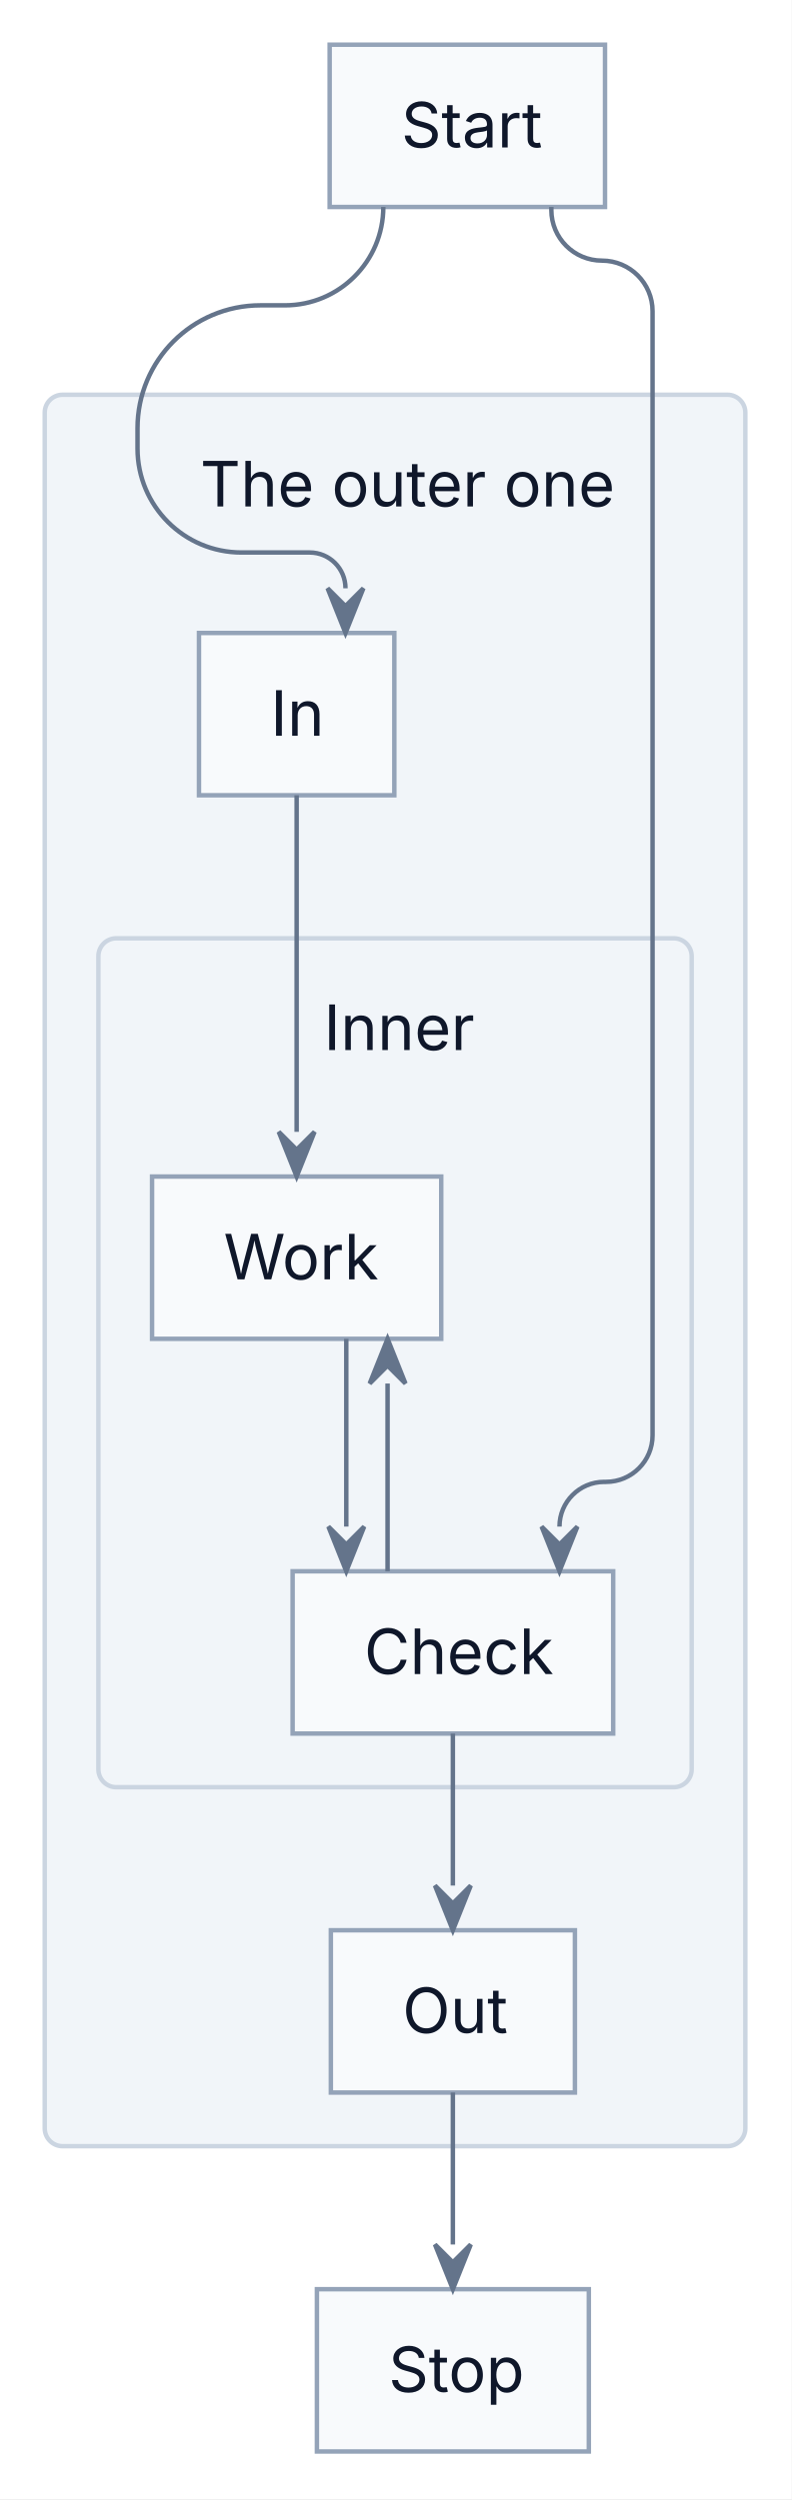
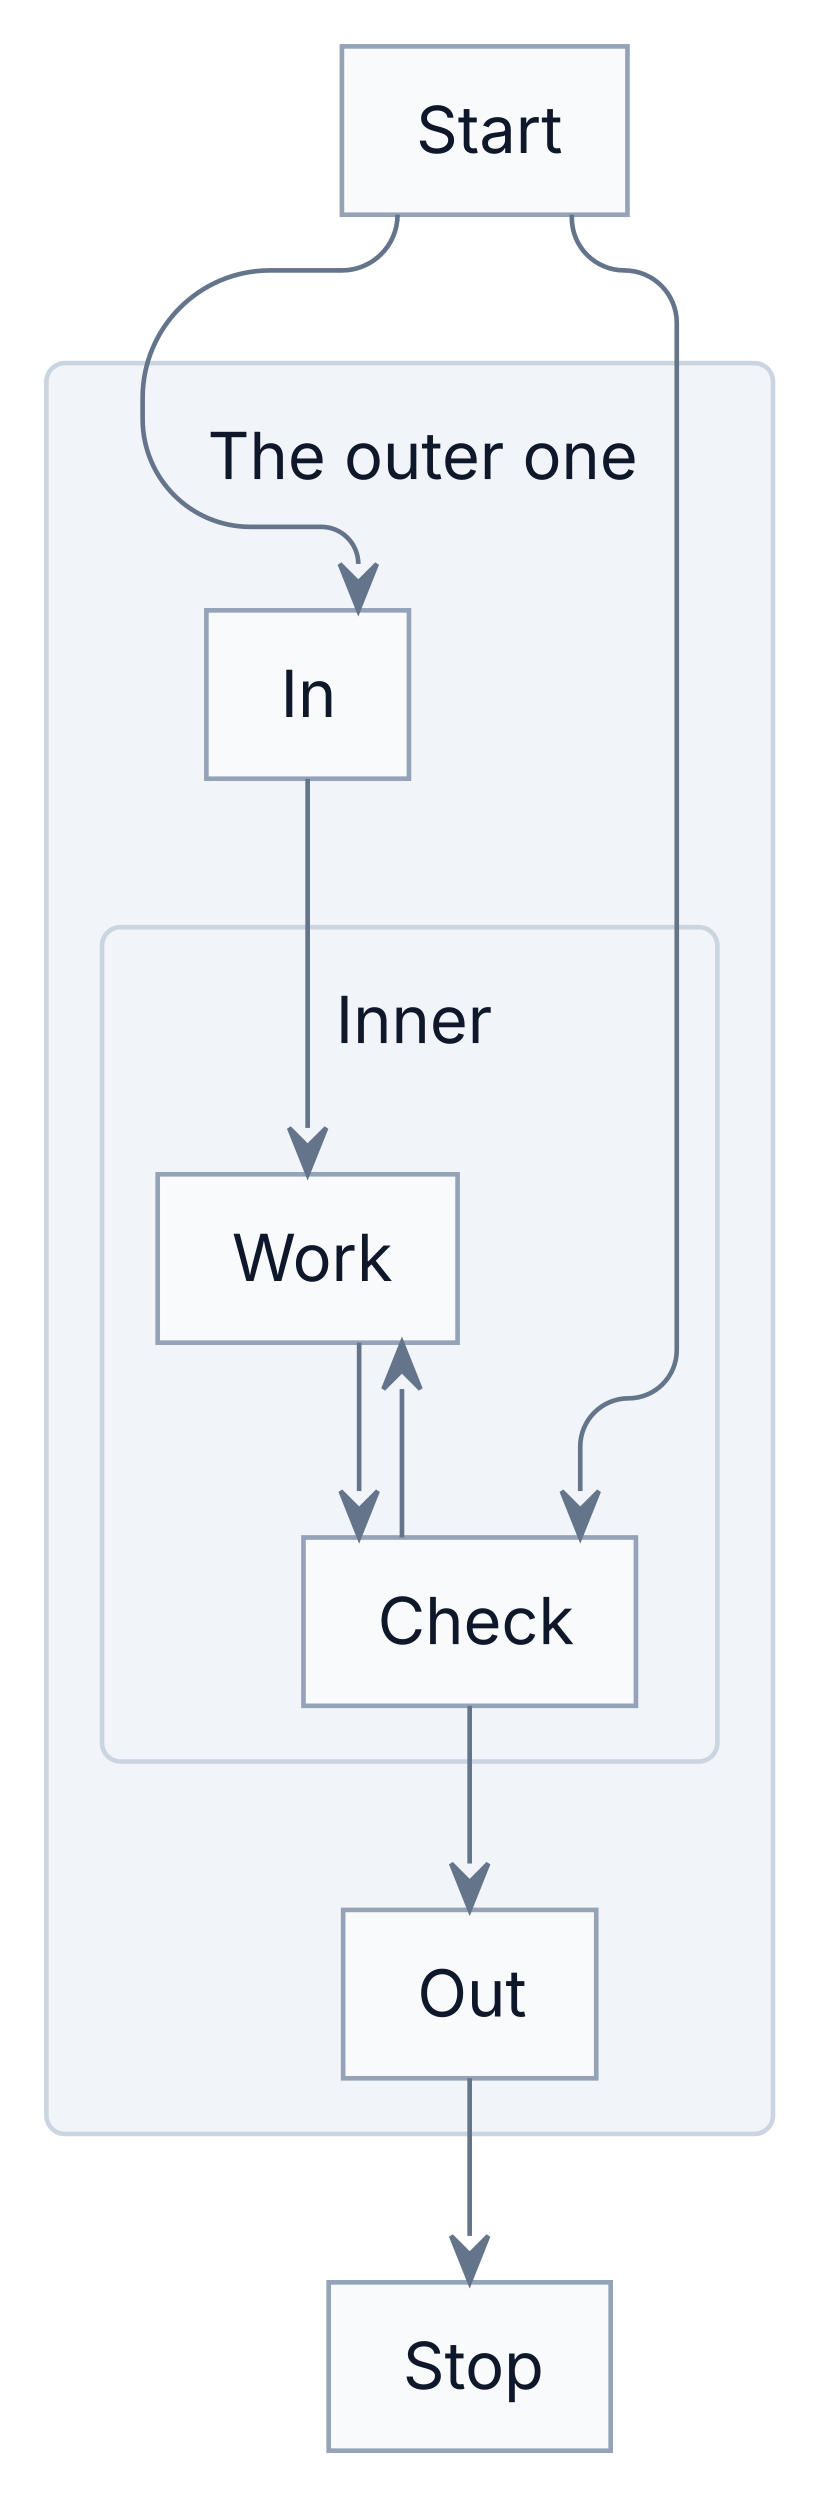
- <svg xmlns="http://www.w3.org/2000/svg" width="177" height="559" viewBox="0 0 177 559">
-   <rect x="0" y="0" width="177" height="559" fill="#FFFFFF" />
+ <svg xmlns="http://www.w3.org/2000/svg" width="177" height="539" viewBox="0 0 177 539">
+   <rect x="0" y="0" width="177" height="539" fill="#FFFFFF" />
  <g transform="translate(10,10)">
    <g>
      <rect x="63.71" y="0" width="61.57" height="36.3" fill="#F8FAFC" stroke="#94A3B8" stroke-width="1" />
-       <rect x="0" y="78.3" width="156.66" height="391.78" rx="4" ry="4" fill="#F1F5F9" stroke="#CBD5E1" stroke-width="1" />
-       <rect x="34.49" y="131.59" width="43.68" height="36.3" fill="#F8FAFC" stroke="#94A3B8" stroke-width="1" />
-       <rect x="12" y="199.89" width="132.66" height="189.89" rx="4" ry="4" fill="#F1F5F9" stroke="#CBD5E1" stroke-width="1" />
-       <rect x="24" y="253.18" width="64.66" height="36.3" fill="#F8FAFC" stroke="#94A3B8" stroke-width="1" />
-       <rect x="55.43" y="341.48" width="71.68" height="36.3" fill="#F8FAFC" stroke="#94A3B8" stroke-width="1" />
-       <rect x="63.98" y="421.78" width="54.57" height="36.3" fill="#F8FAFC" stroke="#94A3B8" stroke-width="1" />
-       <rect x="60.86" y="502.07" width="60.8" height="36.3" fill="#F8FAFC" stroke="#94A3B8" stroke-width="1" />
+       <rect x="0" y="68.3" width="156.66" height="381.78" rx="4" ry="4" fill="#F1F5F9" stroke="#CBD5E1" stroke-width="1" />
+       <rect x="34.49" y="121.59" width="43.68" height="36.3" fill="#F8FAFC" stroke="#94A3B8" stroke-width="1" />
+       <rect x="12" y="189.89" width="132.66" height="179.89" rx="4" ry="4" fill="#F1F5F9" stroke="#CBD5E1" stroke-width="1" />
+       <rect x="24" y="243.18" width="64.66" height="36.3" fill="#F8FAFC" stroke="#94A3B8" stroke-width="1" />
+       <rect x="55.43" y="321.48" width="71.68" height="36.3" fill="#F8FAFC" stroke="#94A3B8" stroke-width="1" />
+       <rect x="63.98" y="401.78" width="54.57" height="36.3" fill="#F8FAFC" stroke="#94A3B8" stroke-width="1" />
+       <rect x="60.86" y="482.07" width="60.8" height="36.3" fill="#F8FAFC" stroke="#94A3B8" stroke-width="1" />
    </g>
    <g id="lines">
-       <path d="M75.71,36.3 L75.71,36.3 C75.71,48.45 65.86,58.3 53.71,58.3 L48.23,58.3 C33.05,58.3 20.75,70.6 20.75,85.78 L20.75,90.34 C20.75,103.18 31.16,113.59 44,113.59 L59.25,113.59 C63.67,113.59 67.25,117.17 67.25,121.59 L67.25,121.59" fill="none" stroke="#64748B" stroke-width="1" />
-       <polyline points="91.26,458.07 91.26,492.07" fill="none" stroke="#64748B" stroke-width="1" />
-       <path d="M113.28,36.3 L113.28,36.98 C113.28,43.23 118.35,48.3 124.6,48.3 L124.6,48.3 C130.85,48.3 135.91,53.36 135.91,59.61 L135.91,311.07 C135.91,316.82 131.25,321.48 125.51,321.48 L125.1,321.48 C119.58,321.48 115.1,325.96 115.1,331.48 L115.1,331.48" fill="none" stroke="#64748B" stroke-width="1" />
-       <polyline points="56.33,167.89 56.33,243.18" fill="none" stroke="#64748B" stroke-width="1" />
-       <polyline points="91.26,377.78 91.26,411.78" fill="none" stroke="#64748B" stroke-width="1" />
-       <polyline points="67.43,289.48 67.43,331.48" fill="none" stroke="#64748B" stroke-width="1" />
-       <polyline points="76.66,341.48 76.66,299.48" fill="none" stroke="#64748B" stroke-width="1" />
-       <polygon points="63.25,121.59 67.25,131.59 71.25,121.59 67.25,125.59" fill="#64748B" stroke="#64748B" stroke-width="1" />
-       <polygon points="87.26,492.07 91.26,502.07 95.26,492.07 91.26,496.07" fill="#64748B" stroke="#64748B" stroke-width="1" />
-       <polygon points="111.1,331.48 115.1,341.48 119.1,331.48 115.1,335.48" fill="#64748B" stroke="#64748B" stroke-width="1" />
-       <polygon points="52.33,243.18 56.33,253.18 60.33,243.18 56.33,247.18" fill="#64748B" stroke="#64748B" stroke-width="1" />
-       <polygon points="87.26,411.78 91.26,421.78 95.26,411.78 91.26,415.78" fill="#64748B" stroke="#64748B" stroke-width="1" />
-       <polygon points="63.43,331.48 67.43,341.48 71.43,331.48 67.43,335.48" fill="#64748B" stroke="#64748B" stroke-width="1" />
-       <polygon points="80.66,299.48 76.66,289.48 72.66,299.48 76.66,295.48" fill="#64748B" stroke="#64748B" stroke-width="1" />
+       <path d="M75.71,36.3 L75.71,36.3 C75.71,42.92 70.34,48.3 63.71,48.3 L48.23,48.3 C33.05,48.3 20.75,60.6 20.75,75.78 L20.75,80.34 C20.75,93.18 31.16,103.59 44,103.59 L59.25,103.59 C63.67,103.59 67.25,107.17 67.25,111.59 L67.25,111.59" fill="none" stroke="#64748B" stroke-width="1" />
+       <polyline points="91.26,438.07 91.26,472.07" fill="none" stroke="#64748B" stroke-width="1" />
+       <path d="M113.28,36.3 L113.28,36.98 C113.28,43.23 118.35,48.3 124.6,48.3 L124.6,48.3 C130.85,48.3 135.91,53.36 135.91,59.61 L135.91,281.07 C135.91,286.82 131.25,291.48 125.51,291.48 L125.51,291.48 C119.76,291.48 115.1,296.14 115.1,301.89 L115.1,311.48" fill="none" stroke="#64748B" stroke-width="1" />
+       <polyline points="56.33,157.89 56.33,233.18" fill="none" stroke="#64748B" stroke-width="1" />
+       <polyline points="91.26,357.78 91.26,391.78" fill="none" stroke="#64748B" stroke-width="1" />
+       <polyline points="67.43,279.48 67.43,311.48" fill="none" stroke="#64748B" stroke-width="1" />
+       <polyline points="76.66,321.48 76.66,289.48" fill="none" stroke="#64748B" stroke-width="1" />
+       <polygon points="63.25,111.59 67.25,121.59 71.25,111.59 67.25,115.59" fill="#64748B" stroke="#64748B" stroke-width="1" />
+       <polygon points="87.26,472.07 91.26,482.07 95.26,472.07 91.26,476.07" fill="#64748B" stroke="#64748B" stroke-width="1" />
+       <polygon points="111.1,311.48 115.1,321.48 119.1,311.48 115.1,315.48" fill="#64748B" stroke="#64748B" stroke-width="1" />
+       <polygon points="52.33,233.18 56.33,243.18 60.33,233.18 56.33,237.18" fill="#64748B" stroke="#64748B" stroke-width="1" />
+       <polygon points="87.26,391.78 91.26,401.78 95.26,391.78 91.26,395.78" fill="#64748B" stroke="#64748B" stroke-width="1" />
+       <polygon points="63.43,311.48 67.43,321.48 71.43,311.48 67.43,315.48" fill="#64748B" stroke="#64748B" stroke-width="1" />
+       <polygon points="80.66,289.48 76.66,279.48 72.66,289.48 76.66,285.48" fill="#64748B" stroke="#64748B" stroke-width="1" />
    </g>
    <g>
      <text font-family="Inter, ui-sans-serif, system-ui, -apple-system, &quot;Segoe UI&quot;, &quot;DejaVu Sans&quot;, &quot;Liberation Sans&quot;, sans-serif, &quot;Noto Color Emoji&quot;, &quot;Apple Color Emoji&quot;, &quot;Segoe UI Emoji&quot;" xml:space="preserve">
        <tspan x="79.71" y="22.99" font-size="14" fill="#0F172A" textLength="29.57" lengthAdjust="spacing">Start</tspan>
      </text>
      <text font-family="Inter, ui-sans-serif, system-ui, -apple-system, &quot;Segoe UI&quot;, &quot;DejaVu Sans&quot;, &quot;Liberation Sans&quot;, sans-serif, &quot;Noto Color Emoji&quot;, &quot;Apple Color Emoji&quot;, &quot;Segoe UI Emoji&quot;" xml:space="preserve">
-         <tspan x="34.75" y="103.29" font-size="14" fill="#0F172A" textLength="87.16" lengthAdjust="spacing">The outer one</tspan>
+         <tspan x="34.75" y="93.29" font-size="14" fill="#0F172A" textLength="87.16" lengthAdjust="spacing">The outer one</tspan>
      </text>
      <text font-family="Inter, ui-sans-serif, system-ui, -apple-system, &quot;Segoe UI&quot;, &quot;DejaVu Sans&quot;, &quot;Liberation Sans&quot;, sans-serif, &quot;Noto Color Emoji&quot;, &quot;Apple Color Emoji&quot;, &quot;Segoe UI Emoji&quot;" xml:space="preserve">
-         <tspan x="50.49" y="154.58" font-size="14" fill="#0F172A" textLength="11.68" lengthAdjust="spacing">In</tspan>
+         <tspan x="50.49" y="144.58" font-size="14" fill="#0F172A" textLength="11.68" lengthAdjust="spacing">In</tspan>
      </text>
      <text font-family="Inter, ui-sans-serif, system-ui, -apple-system, &quot;Segoe UI&quot;, &quot;DejaVu Sans&quot;, &quot;Liberation Sans&quot;, sans-serif, &quot;Noto Color Emoji&quot;, &quot;Apple Color Emoji&quot;, &quot;Segoe UI Emoji&quot;" xml:space="preserve">
-         <tspan x="62.38" y="224.88" font-size="14" fill="#0F172A" textLength="31.91" lengthAdjust="spacing">Inner</tspan>
+         <tspan x="62.38" y="214.88" font-size="14" fill="#0F172A" textLength="31.91" lengthAdjust="spacing">Inner</tspan>
      </text>
      <text font-family="Inter, ui-sans-serif, system-ui, -apple-system, &quot;Segoe UI&quot;, &quot;DejaVu Sans&quot;, &quot;Liberation Sans&quot;, sans-serif, &quot;Noto Color Emoji&quot;, &quot;Apple Color Emoji&quot;, &quot;Segoe UI Emoji&quot;" xml:space="preserve">
-         <tspan x="40" y="276.18" font-size="14" fill="#0F172A" textLength="32.66" lengthAdjust="spacing">Work</tspan>
+         <tspan x="40" y="266.18" font-size="14" fill="#0F172A" textLength="32.66" lengthAdjust="spacing">Work</tspan>
      </text>
      <text font-family="Inter, ui-sans-serif, system-ui, -apple-system, &quot;Segoe UI&quot;, &quot;DejaVu Sans&quot;, &quot;Liberation Sans&quot;, sans-serif, &quot;Noto Color Emoji&quot;, &quot;Apple Color Emoji&quot;, &quot;Segoe UI Emoji&quot;" xml:space="preserve">
-         <tspan x="71.43" y="364.47" font-size="14" fill="#0F172A" textLength="39.68" lengthAdjust="spacing">Check</tspan>
+         <tspan x="71.43" y="344.47" font-size="14" fill="#0F172A" textLength="39.68" lengthAdjust="spacing">Check</tspan>
      </text>
      <text font-family="Inter, ui-sans-serif, system-ui, -apple-system, &quot;Segoe UI&quot;, &quot;DejaVu Sans&quot;, &quot;Liberation Sans&quot;, sans-serif, &quot;Noto Color Emoji&quot;, &quot;Apple Color Emoji&quot;, &quot;Segoe UI Emoji&quot;" xml:space="preserve">
-         <tspan x="79.98" y="444.77" font-size="14" fill="#0F172A" textLength="22.57" lengthAdjust="spacing">Out</tspan>
+         <tspan x="79.98" y="424.77" font-size="14" fill="#0F172A" textLength="22.57" lengthAdjust="spacing">Out</tspan>
      </text>
      <text font-family="Inter, ui-sans-serif, system-ui, -apple-system, &quot;Segoe UI&quot;, &quot;DejaVu Sans&quot;, &quot;Liberation Sans&quot;, sans-serif, &quot;Noto Color Emoji&quot;, &quot;Apple Color Emoji&quot;, &quot;Segoe UI Emoji&quot;" xml:space="preserve">
-         <tspan x="76.86" y="525.06" font-size="14" fill="#0F172A" textLength="28.8" lengthAdjust="spacing">Stop</tspan>
+         <tspan x="76.86" y="505.06" font-size="14" fill="#0F172A" textLength="28.8" lengthAdjust="spacing">Stop</tspan>
      </text>
    </g>
  </g>
</svg>
